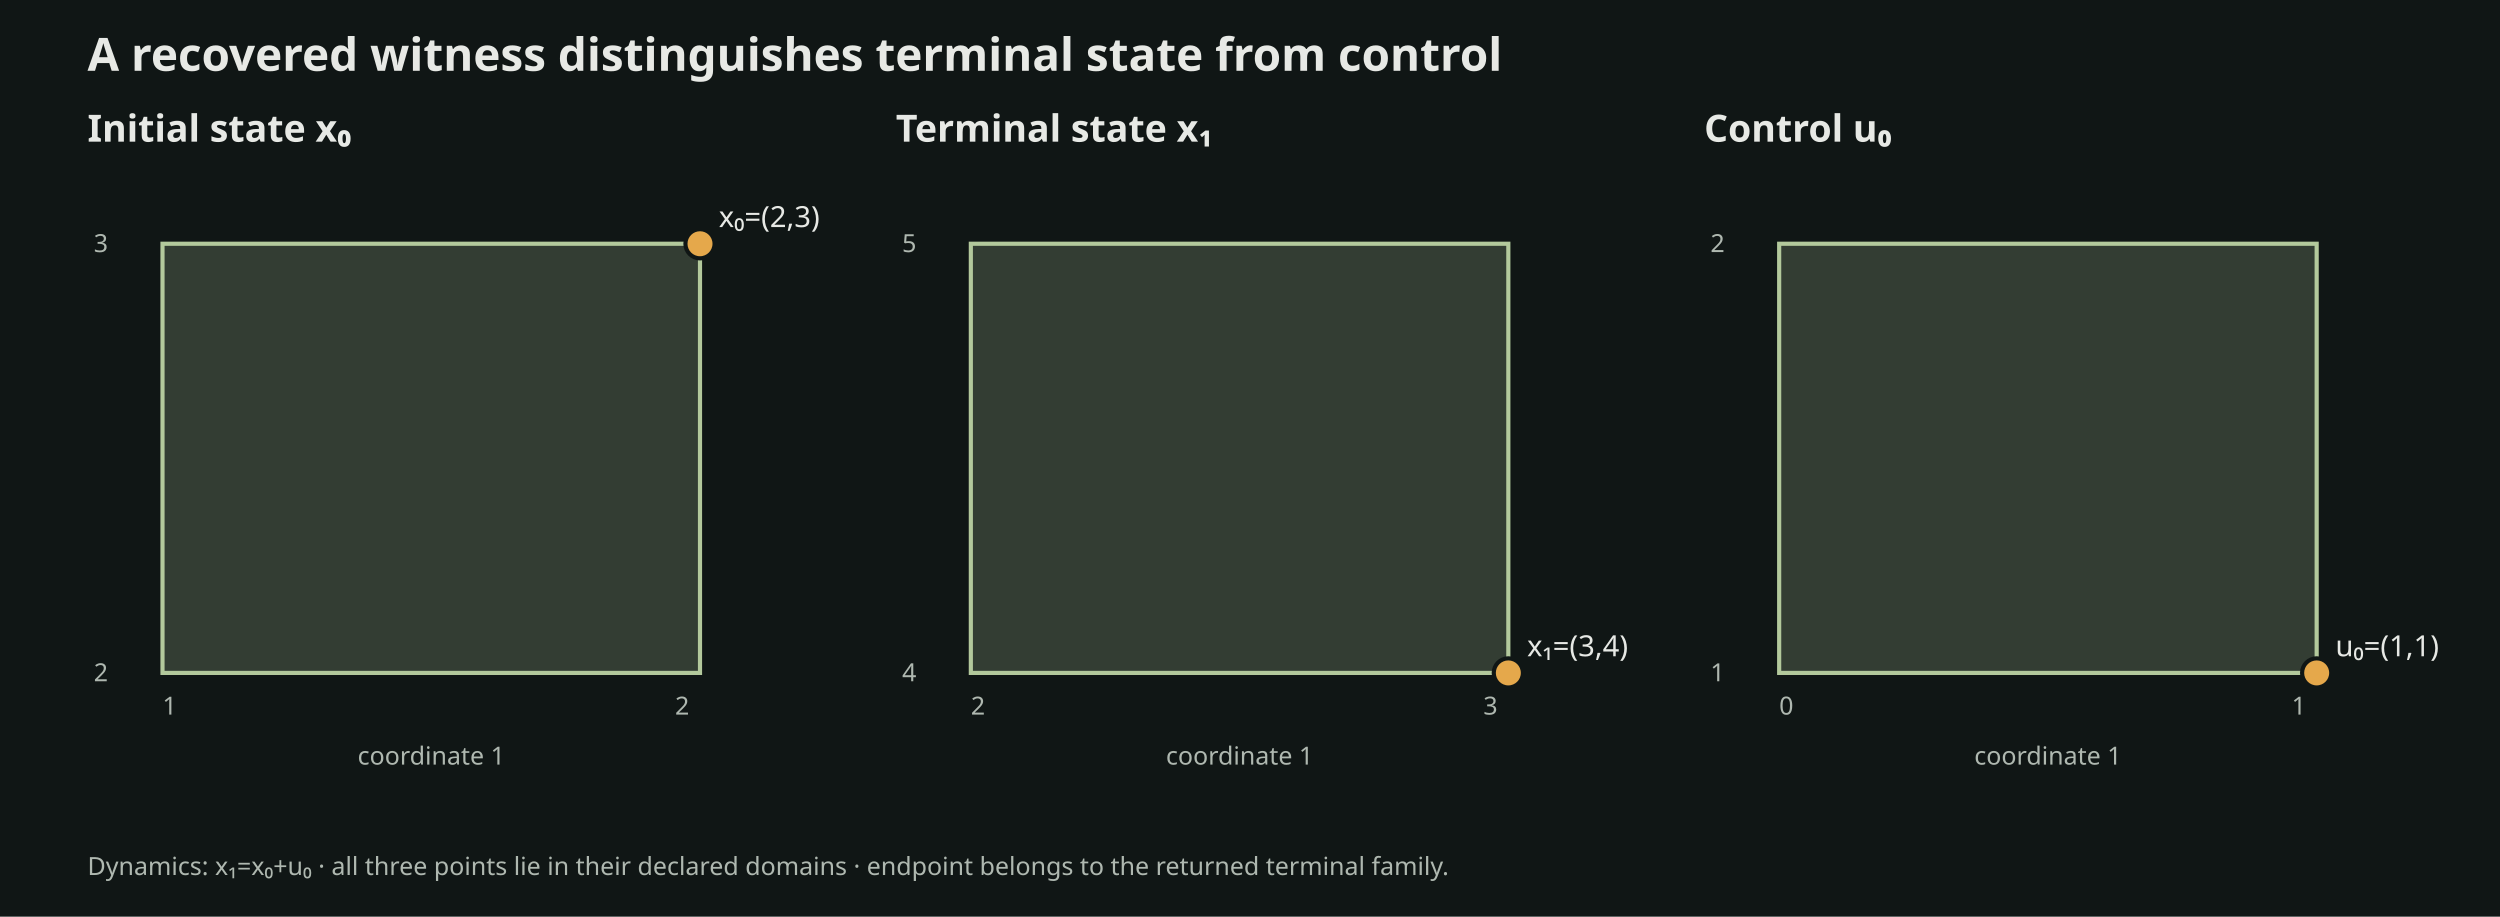
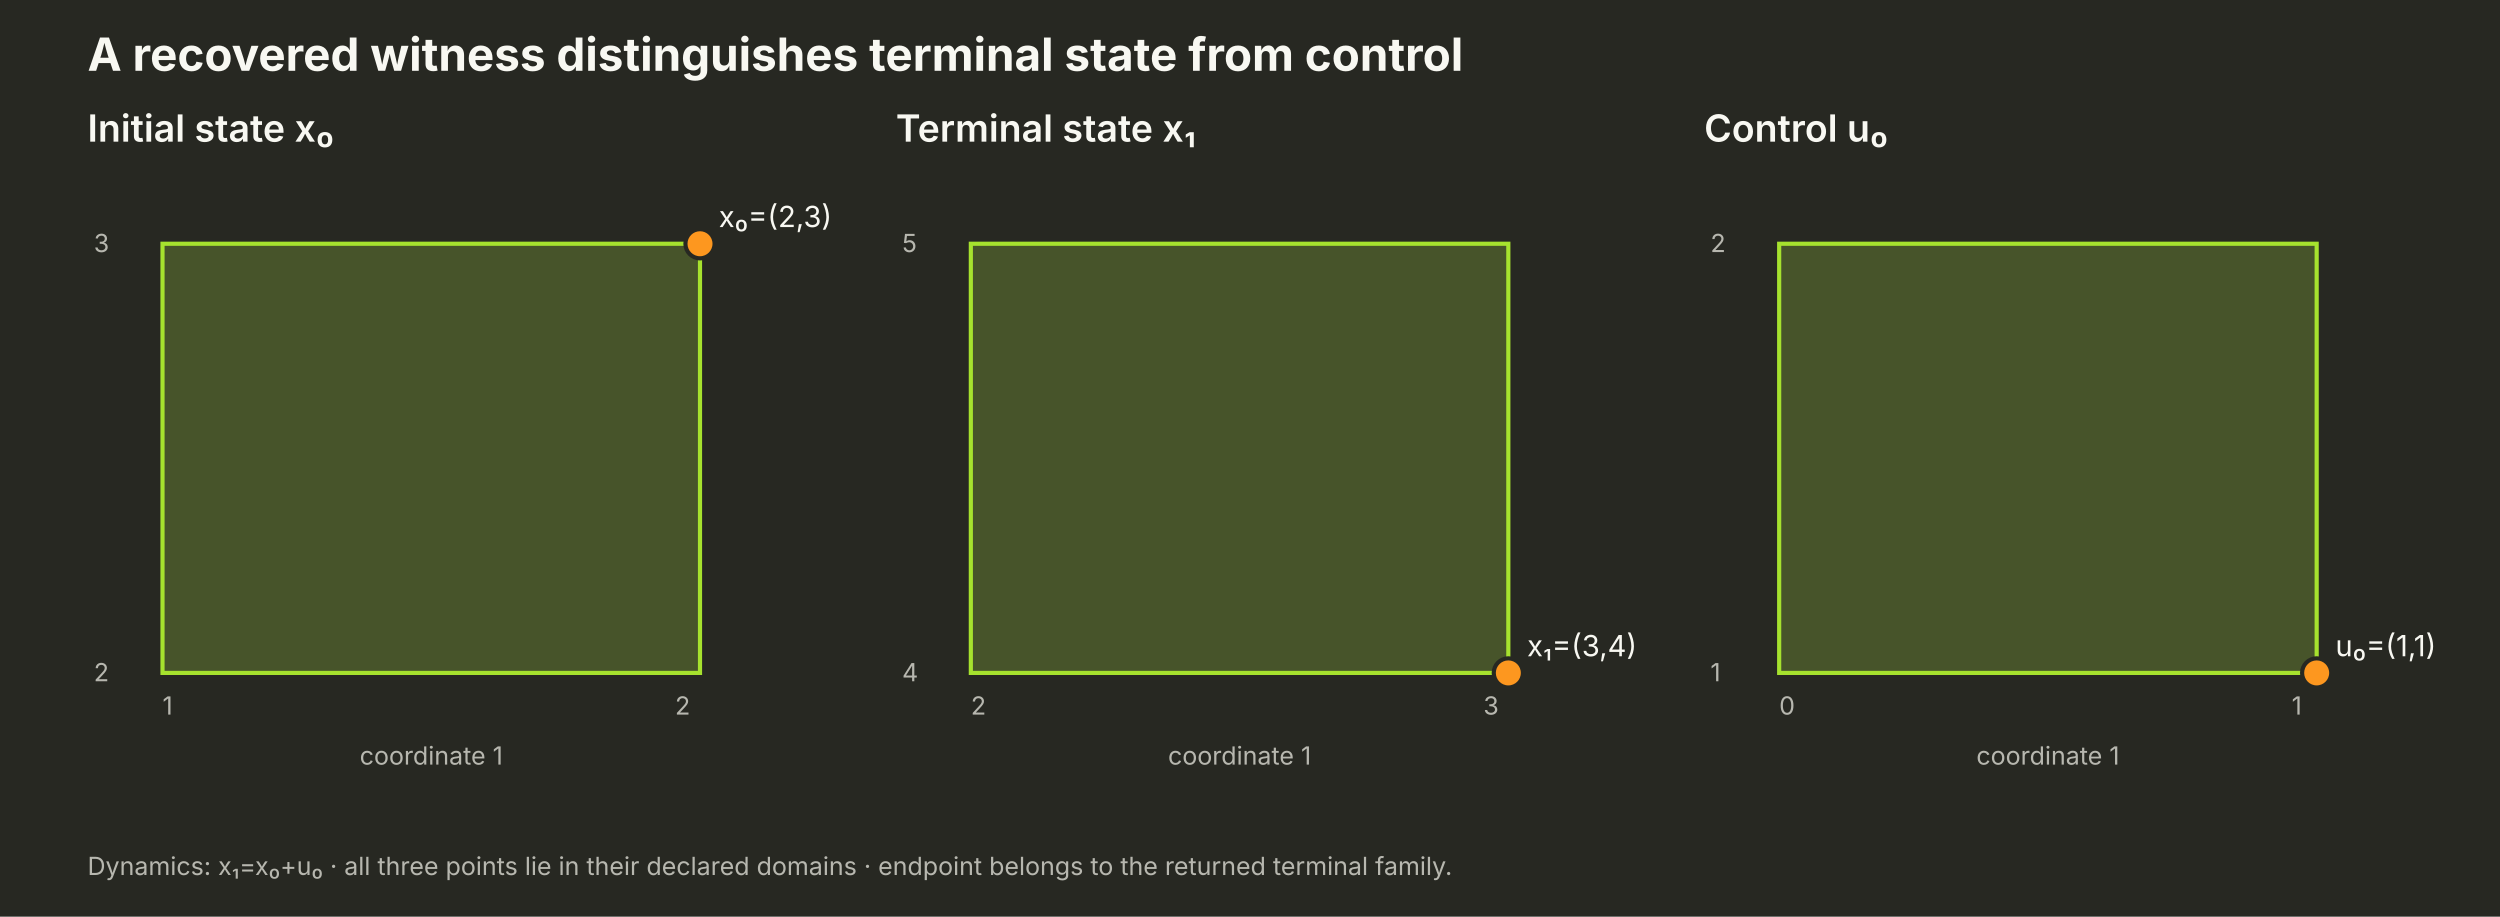
<svg xmlns="http://www.w3.org/2000/svg" viewBox="0 0 1200 440" role="img" aria-labelledby="title desc">
-   <style>text{font-family:system-ui,sans-serif;fill:#e7e9e5}.title{font-size:22px;font-weight:650}.panel{font-size:18px;font-weight:600}.frame{fill:#141a19;stroke:#67716b}.domain{fill:#b3c99c;fill-opacity:.2;stroke:#b3c99c;stroke-width:2}.point{fill:#e5a84b;stroke:#101615;stroke-width:2}.label{font-size:14px}.axis,.tick{fill:#afb8b0;font-size:12px}</style>
-   <rect width="1200" height="440" fill="#101615" />
+   <style>text{font-family:Inter,system-ui,sans-serif;fill:#f8f8f2}.title{font-size:22px;font-weight:650}.panel{font-size:18px;font-weight:600}.frame{fill:#303129;stroke:#504945}.domain{fill:#a6e22e;fill-opacity:.2;stroke:#a6e22e;stroke-width:2}.point{fill:#fd971f;stroke:#272822;stroke-width:2}.label{font-size:14px}.axis,.tick{fill:#b7b7af;font-size:12px}</style>
+   <rect width="1200" height="440" fill="#272822" />
  <text x="42" y="34" class="title">A recovered witness distinguishes terminal state from control</text>
  <text x="42" y="68" class="panel">Initial state x₀</text>
  <rect x="78" y="117" width="258" height="206" class="frame" />
  <polygon points="78.0,323.0 336.0,323.0 336.0,117.0 78.0,117.0" class="domain" />
  <circle cx="336.0" cy="117.0" r="7" class="point" />
  <text x="345.0" y="109.0" class="label">x₀=(2,3)</text>
  <text x="207.0" y="367" class="axis" text-anchor="middle">coordinate 1</text>
  <text x="78" y="343" class="tick">1</text>
  <text x="324" y="343" class="tick">2</text>
  <text x="45" y="327" class="tick">2</text>
  <text x="45" y="121" class="tick">3</text>
  <text x="430" y="68" class="panel">Terminal state x₁</text>
  <rect x="466" y="117" width="258" height="206" class="frame" />
  <polygon points="466.0,323.0 724.0,323.0 724.0,117.0 466.0,117.0" class="domain" />
  <circle cx="724.0" cy="323.0" r="7" class="point" />
  <text x="733.0" y="315.0" class="label">x₁=(3,4)</text>
  <text x="595.0" y="367" class="axis" text-anchor="middle">coordinate 1</text>
  <text x="466" y="343" class="tick">2</text>
  <text x="712" y="343" class="tick">3</text>
  <text x="433" y="327" class="tick">4</text>
  <text x="433" y="121" class="tick">5</text>
  <text x="818" y="68" class="panel">Control u₀</text>
  <rect x="854" y="117" width="258" height="206" class="frame" />
  <polygon points="854.0,323.0 1112.0,323.0 1112.0,117.0 854.0,117.0" class="domain" />
  <circle cx="1112.0" cy="323.0" r="7" class="point" />
  <text x="1121.0" y="315.0" class="label">u₀=(1,1)</text>
  <text x="983.0" y="367" class="axis" text-anchor="middle">coordinate 1</text>
  <text x="854" y="343" class="tick">0</text>
  <text x="1100" y="343" class="tick">1</text>
  <text x="821" y="327" class="tick">1</text>
  <text x="821" y="121" class="tick">2</text>
  <text x="42" y="420" class="axis">Dynamics: x₁=x₀+u₀ · all three points lie in their declared domains · endpoint belongs to the returned terminal family.</text>
</svg>
